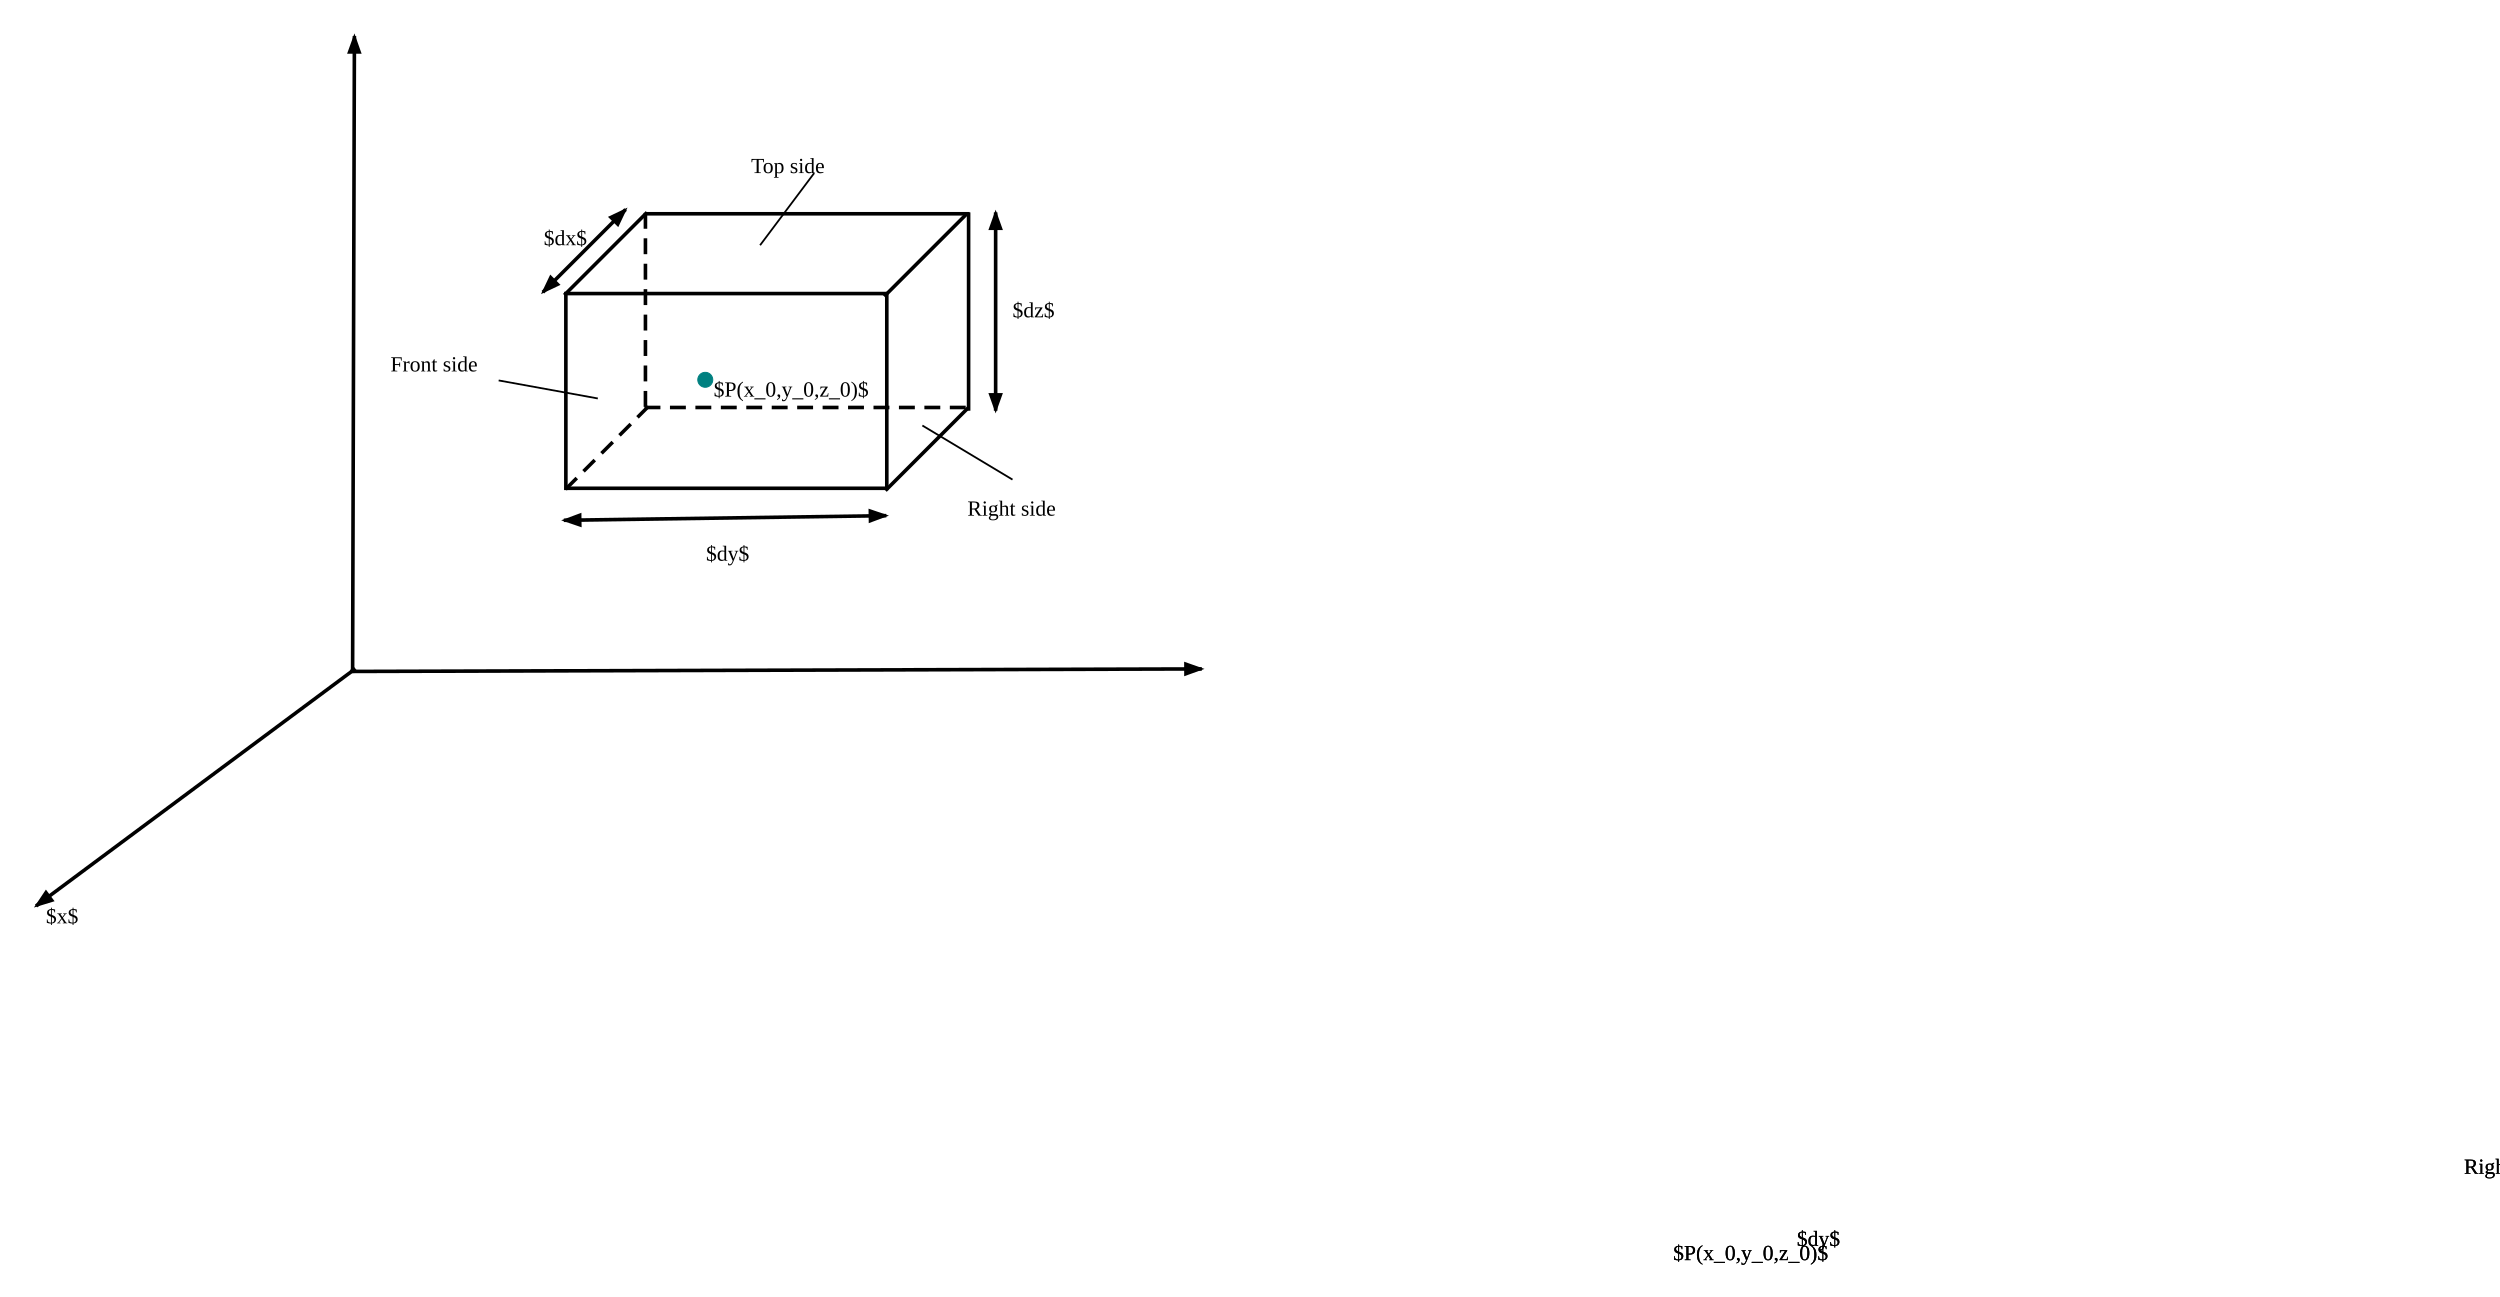
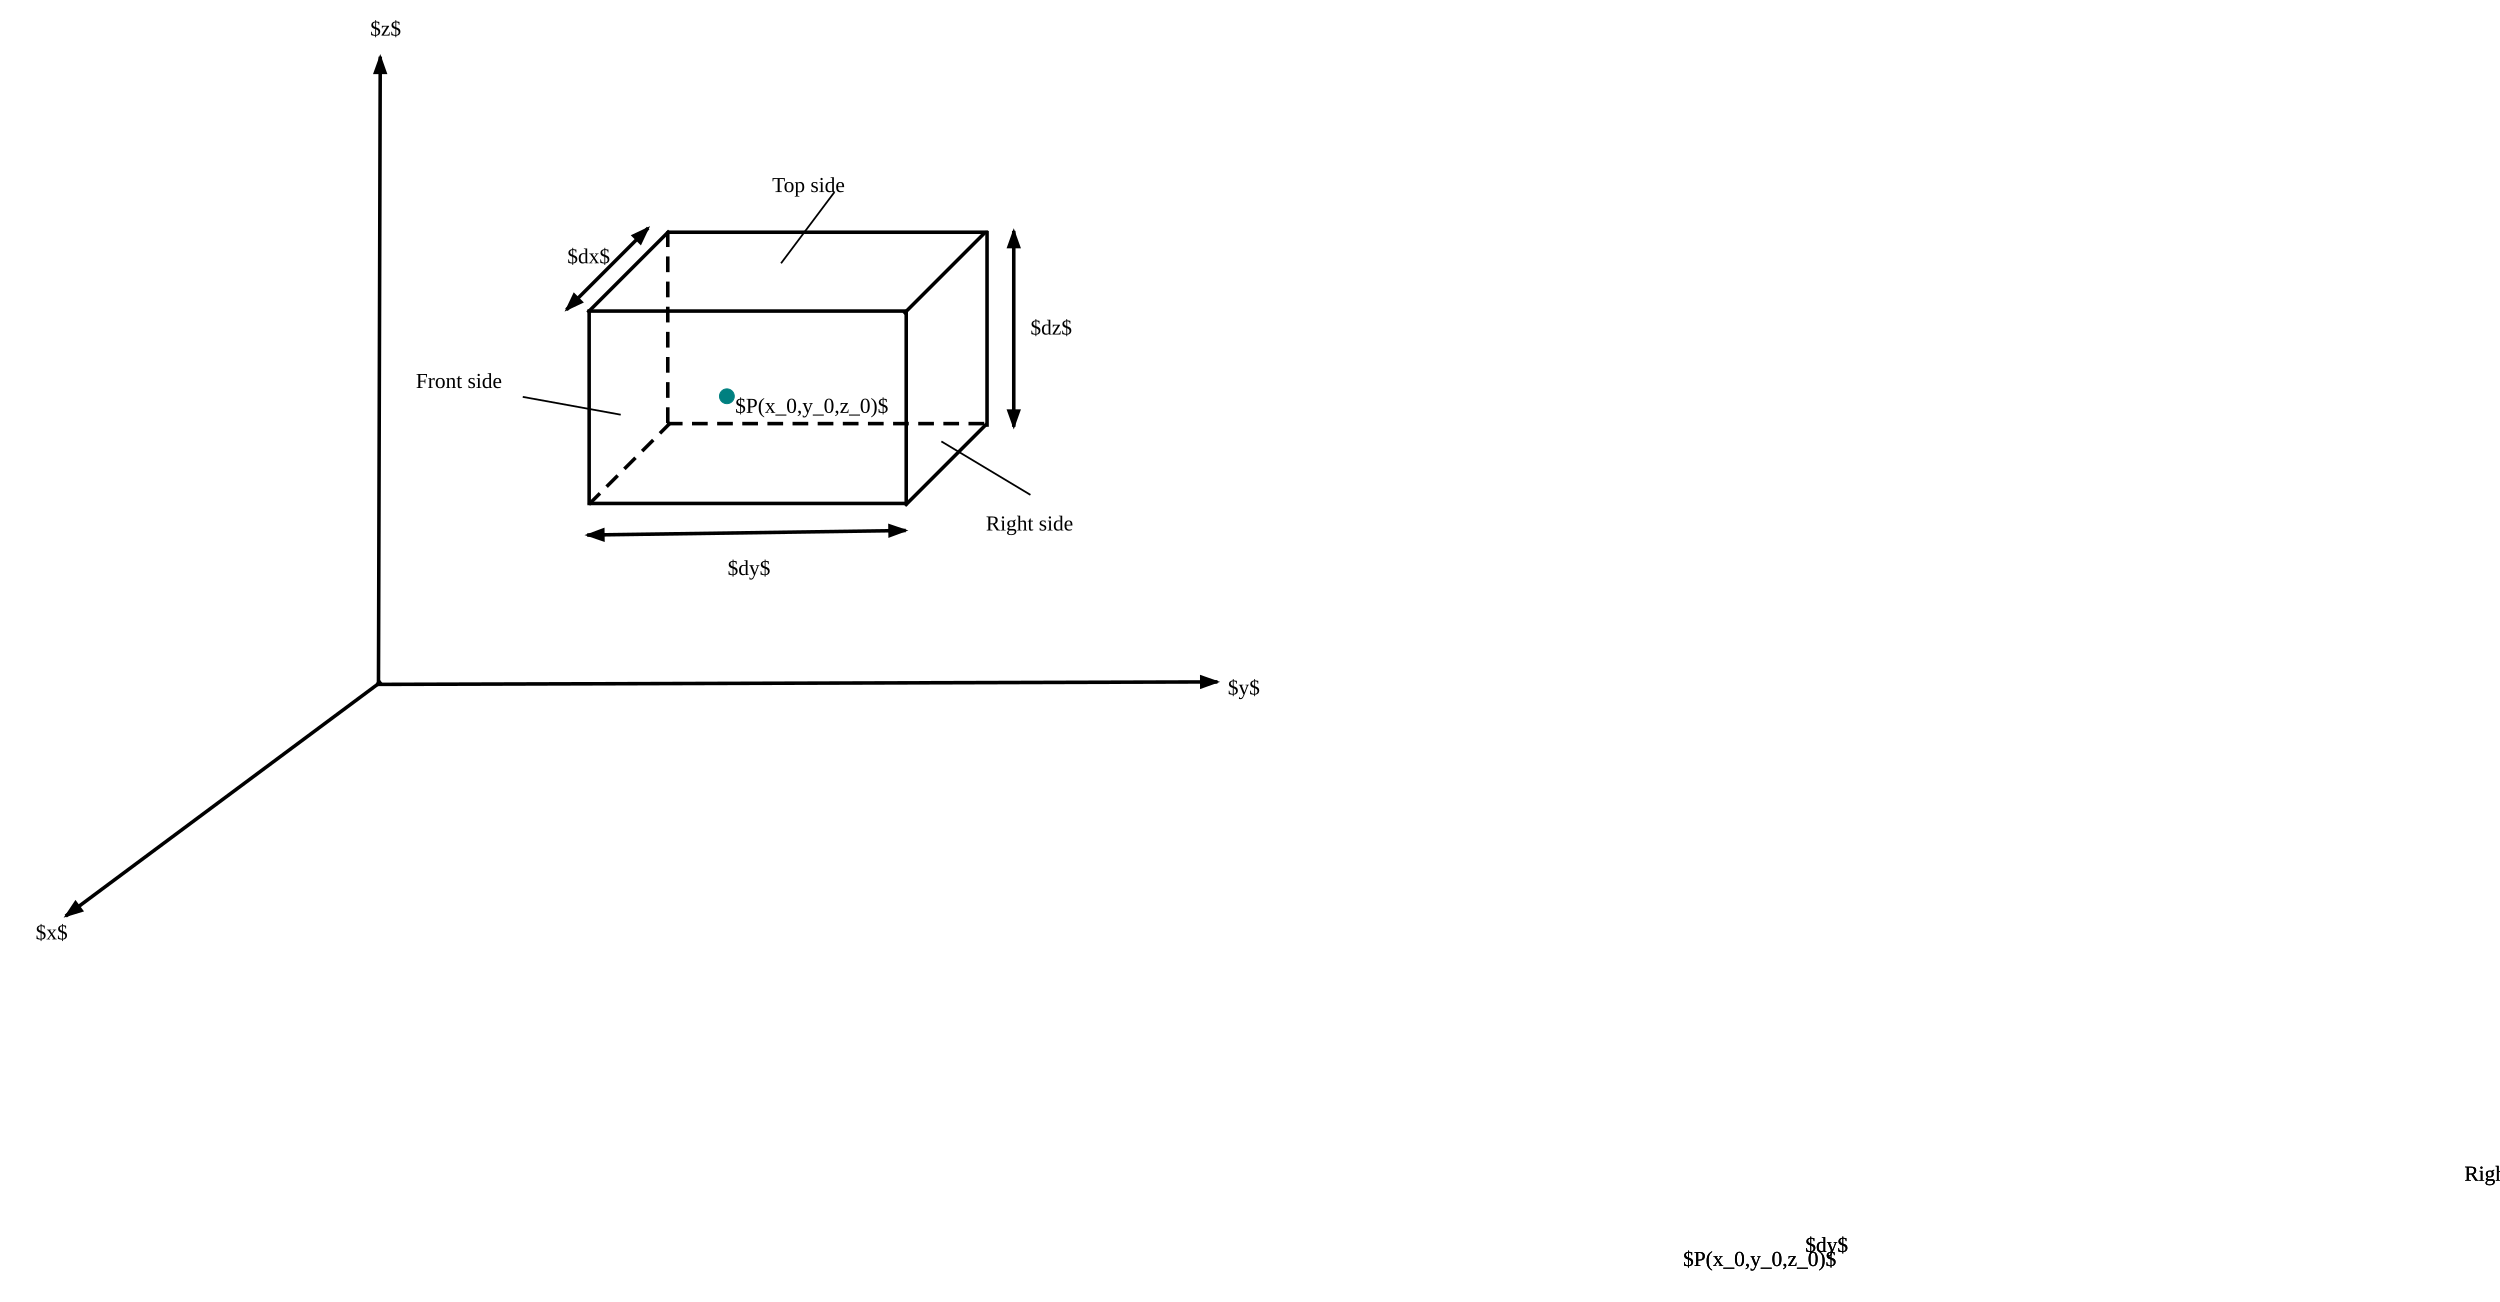
- <svg xmlns="http://www.w3.org/2000/svg" xmlns:ns1="http://latexdraw.sourceforge.net/namespaces/latexdraw" viewBox="303.433 79 1386.567 718.907" version="1.1" baseProfile="full">
+ <svg xmlns="http://www.w3.org/2000/svg" xmlns:ns1="http://latexdraw.sourceforge.net/namespaces/latexdraw" viewBox="286.53 67.19 1403.47 730.717" version="1.1" baseProfile="full">
  <g>
    <g ns1:type="joinedLines" id="id977133520">
      <polyline points="500.0,99.0 499.0,451.0 " stroke="black" stroke-width="2.0" fill="none" ns1:rotationAngle="0.0" marker-start="url(#arrow0-977133520)" />
    </g>
    <g ns1:type="joinedLines" id="id1247379580">
      <polyline points="497.6,451.4 970.0,450.0 " stroke="black" stroke-width="2.0" fill="none" ns1:rotationAngle="0.0" marker-end="url(#arrow1-1247379580)" />
    </g>
    <g ns1:type="joinedLines" id="id1175734375">
      <polyline points="500.564,449.826 323.433,581.461 " stroke="black" stroke-width="2.0" fill="none" ns1:rotationAngle="2.4646528554851117" marker-end="url(#arrow1-1175734375)" />
    </g>
    <g ns1:type="rectangle" id="id34349040">
      <rect x="617.273" y="241.818" width="178.0" height="108" ns1:borderPos="outer" stroke="black" stroke-width="2.0" fill="none" />
    </g>
    <g ns1:type="joinedLines" id="id1175352500">
      <polyline points="616.39,242.701 662.273,196.818 " stroke="black" stroke-width="2.0" fill="none" ns1:rotationAngle="0.0" />
    </g>
    <g ns1:type="joinedLines" id="id332526556">
      <polyline points="617.088,350.375 662.97,304.493 " stroke="black" stroke-width="2.0" fill="none" stroke-dasharray="8.819, 5.292" ns1:rotationAngle="0.0" />
    </g>
    <g ns1:type="joinedLines" id="id1915533064">
      <polyline points="793.832,243.398 839.715,197.516 " stroke="black" stroke-width="2.0" fill="none" ns1:rotationAngle="0.0" />
    </g>
    <g ns1:type="joinedLines" id="id1613925707">
      <polyline points="794.53,351.073 840.412,305.19 " stroke="black" stroke-width="2.0" fill="none" ns1:rotationAngle="0.0" />
    </g>
    <g ns1:type="joinedLines" id="id1224817487">
      <polyline points="661.154,197.564 841.154,197.564 " stroke="black" stroke-width="2.0" fill="none" ns1:rotationAngle="0.0" />
    </g>
    <g ns1:type="joinedLines" id="id488964930">
      <polyline points="660.897,305 840.897,305 " stroke="black" stroke-width="2.0" fill="none" stroke-dasharray="8.819, 5.292" ns1:rotationAngle="0.0" />
    </g>
    <g ns1:type="joinedLines" id="id1028798080">
      <polyline points="661.41,197.051 661.41,307.051 " stroke="black" stroke-width="2.0" fill="none" stroke-dasharray="8.819, 5.292" ns1:rotationAngle="0.0" />
    </g>
    <g ns1:type="joinedLines" id="id805375922">
      <polyline points="840.641,196.795 840.641,306.795 " stroke="black" stroke-width="2.0" fill="none" ns1:rotationAngle="0.0" />
    </g>
    <g ns1:type="text" id="id720393259" fill="black" ns1:position="bl">
-       <text x="328.889" y="591.111">$x$</text>
+       <text x="306.53" y="594.56">$x$</text>
    </g>
    <g ns1:type="dot" id="id1468271664" ns1:size="9.0" ns1:dotShape="*" ns1:position="694.5948987246808 289.65116279069747" transform="rotate(-5.370705 0.0 0.0) translate(-30.16044 63.74199)">
      <ellipse cx="694.595" cy="289.651" rx="4.154" ry="4.154" stroke-width="0.562" stroke-linecap="square" stroke="#008080" fill="#008080" />
    </g>
    <g ns1:type="text" id="id1805809257" fill="black" ns1:position="bl">
      <text x="699.246" y="298.953">$P(x_0,y_0,z_0)$</text>
    </g>
    <g ns1:type="joinedLines" id="id732260872">
      <polyline points="616.154,367.564 795.0,365.0 " stroke="black" stroke-width="2.0" fill="none" ns1:rotationAngle="0.0" marker-start="url(#arrow0-732260872)" marker-end="url(#arrow1-732260872)" />
    </g>
    <g ns1:type="joinedLines" id="id1075572844">
      <polyline points="604.53,241.073 650.412,195.19 " stroke="black" stroke-width="2.0" fill="none" ns1:rotationAngle="0.0" marker-start="url(#arrow0-1075572844)" marker-end="url(#arrow1-1075572844)" />
    </g>
    <g ns1:type="joinedLines" id="id461010930">
      <polyline points="855.641,196.795 855.641,306.795 " stroke="black" stroke-width="2.0" fill="none" ns1:rotationAngle="0.0" marker-start="url(#arrow0-461010930)" marker-end="url(#arrow1-461010930)" />
    </g>
    <g ns1:type="text" id="id1519553976" fill="black" ns1:position="bl">
      <text x="1231.395" y="777.907">$P(x_0,y_0,z_0)$</text>
    </g>
    <g ns1:type="text" id="id631178597" fill="black" ns1:position="bl">
      <text x="1231.395" y="777.907">$P(x_0,y_0,z_0)$</text>
    </g>
    <g ns1:type="text" id="id280756561" fill="black" ns1:position="bl">
      <text x="695.0" y="390.0">$dy$</text>
    </g>
    <g ns1:type="text" id="id240529651" fill="black" ns1:position="bl">
      <text x="1300" y="770">$dy$</text>
    </g>
    <g ns1:type="text" id="id1079313850" fill="black" ns1:position="bl">
      <text x="1300" y="770">$dy$</text>
    </g>
    <g ns1:type="text" id="id284215830" fill="black" ns1:position="bl">
      <text x="865.0" y="255.0">$dz$</text>
    </g>
    <g ns1:type="text" id="id115683702" fill="black" ns1:position="bl">
      <text x="605.0" y="215.0">$dx$</text>
    </g>
    <g ns1:type="joinedLines" id="id905550224">
      <polyline points="725.0,215.0 755.0,175.0 " stroke="black" stroke-width="1.0" fill="none" ns1:rotationAngle="0.0" />
    </g>
    <g ns1:type="text" id="id439698041" fill="black" ns1:position="bl">
      <text x="720.0" y="175.0">Top side</text>
    </g>
    <g ns1:type="joinedLines" id="id600689027">
      <polyline points="865.0,345.0 815.0,315.0 " stroke="black" stroke-width="1.0" fill="none" ns1:rotationAngle="0.0" />
    </g>
    <g ns1:type="joinedLines" id="id1418621060">
      <polyline points="635.0,300.0 580.0,290.0 " stroke="black" stroke-width="1.0" fill="none" ns1:rotationAngle="0.0" />
    </g>
    <g ns1:type="text" id="id1241549722" fill="black" ns1:position="bl">
      <text x="520.0" y="285.0">Front side</text>
    </g>
    <g ns1:type="text" id="id425918417" fill="black" ns1:position="bl">
      <text x="1670" y="730">Right Side</text>
    </g>
    <g ns1:type="text" id="id1663003348" fill="black" ns1:position="bl">
      <text x="1670" y="730">Right Side</text>
    </g>
    <g ns1:type="text" id="id570301896" fill="black" ns1:position="bl">
      <text x="840.0" y="365.0">Right side</text>
    </g>
+     <g ns1:type="text" id="id1892968433" fill="black" ns1:position="bl">
+       <text x="975.806" y="457.097">$y$</text>
+     </g>
+     <g ns1:type="text" id="id1822285007" fill="black" ns1:position="bl">
+       <text x="494.35" y="87.19">$z$</text>
+     </g>
  </g>
  <defs>
    <marker overflow="visible" markerUnits="userSpaceOnUse" orient="270.163" id="arrow0-977133520">
      <path d="M 0.0 0.0 L -9.304 -3.323 L -9.304 0.0 L -9.304 3.323 z" fill="black" stroke="black" ns1:arrSizeNum="2" ns1:tbarSizeNum="5" />
    </marker>
    <marker overflow="visible" markerUnits="userSpaceOnUse" orient="359.83" id="arrow1-1247379580">
      <path d="M 0.0 0.0 L -9.304 -3.323 L -9.304 0.0 L -9.304 3.323 z" fill="black" stroke="black" ns1:arrSizeNum="2" ns1:tbarSizeNum="5" />
    </marker>
    <marker overflow="visible" markerUnits="userSpaceOnUse" orient="143.382" id="arrow1-1175734375">
      <path d="M 0.0 0.0 L -9.304 -3.323 L -9.304 0.0 L -9.304 3.323 z" fill="black" stroke="black" ns1:arrSizeNum="2" ns1:tbarSizeNum="5" />
    </marker>
    <marker overflow="visible" markerUnits="userSpaceOnUse" orient="179.179" id="arrow0-732260872">
      <path d="M 0.0 0.0 L -9.304 -3.323 L -9.304 0.0 L -9.304 3.323 z" fill="black" stroke="black" ns1:arrSizeNum="2" ns1:tbarSizeNum="5" />
    </marker>
    <marker overflow="visible" markerUnits="userSpaceOnUse" orient="359.179" id="arrow1-732260872">
      <path d="M 0.0 0.0 L -9.304 -3.323 L -9.304 0.0 L -9.304 3.323 z" fill="black" stroke="black" ns1:arrSizeNum="2" ns1:tbarSizeNum="5" />
    </marker>
    <marker overflow="visible" markerUnits="userSpaceOnUse" orient="135" id="arrow0-1075572844">
      <path d="M 0.0 0.0 L -9.304 -3.323 L -9.304 0.0 L -9.304 3.323 z" fill="black" stroke="black" ns1:arrSizeNum="2" ns1:tbarSizeNum="5" />
    </marker>
    <marker overflow="visible" markerUnits="userSpaceOnUse" orient="315" id="arrow1-1075572844">
      <path d="M 0.0 0.0 L -9.304 -3.323 L -9.304 0.0 L -9.304 3.323 z" fill="black" stroke="black" ns1:arrSizeNum="2" ns1:tbarSizeNum="5" />
    </marker>
    <marker overflow="visible" markerUnits="userSpaceOnUse" orient="270" id="arrow0-461010930">
      <path d="M 0.0 0.0 L -9.304 -3.323 L -9.304 0.0 L -9.304 3.323 z" fill="black" stroke="black" ns1:arrSizeNum="2" ns1:tbarSizeNum="5" />
    </marker>
    <marker overflow="visible" markerUnits="userSpaceOnUse" orient="90" id="arrow1-461010930">
      <path d="M 0.0 0.0 L -9.304 -3.323 L -9.304 0.0 L -9.304 3.323 z" fill="black" stroke="black" ns1:arrSizeNum="2" ns1:tbarSizeNum="5" />
    </marker>
  </defs>
</svg>
